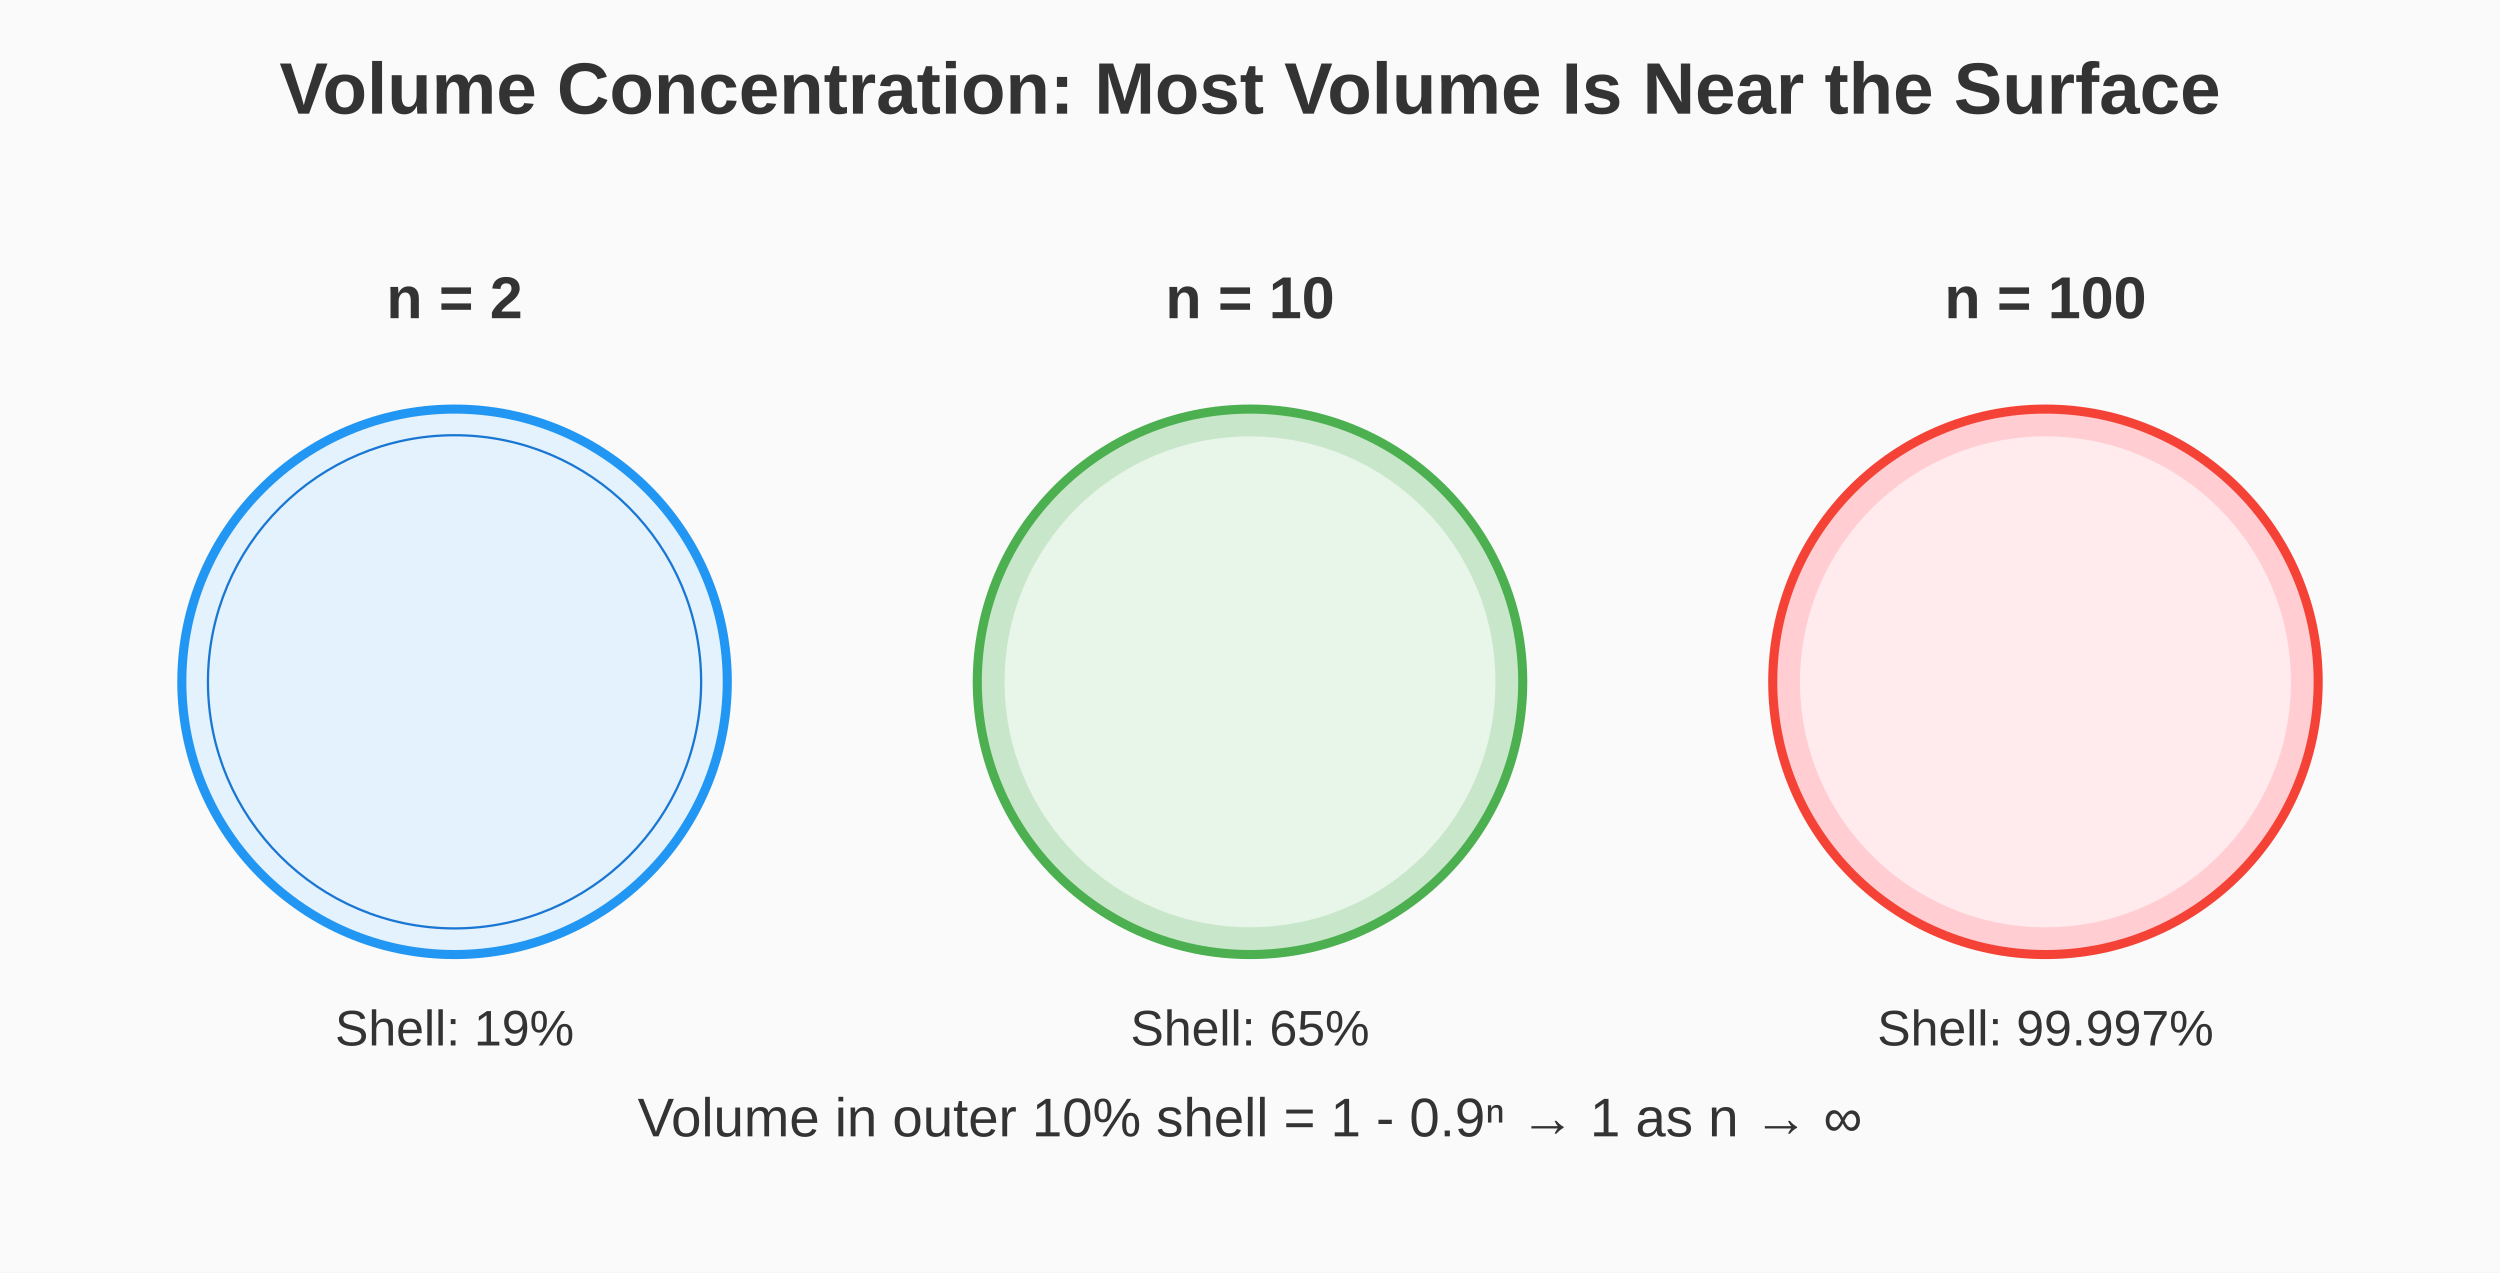
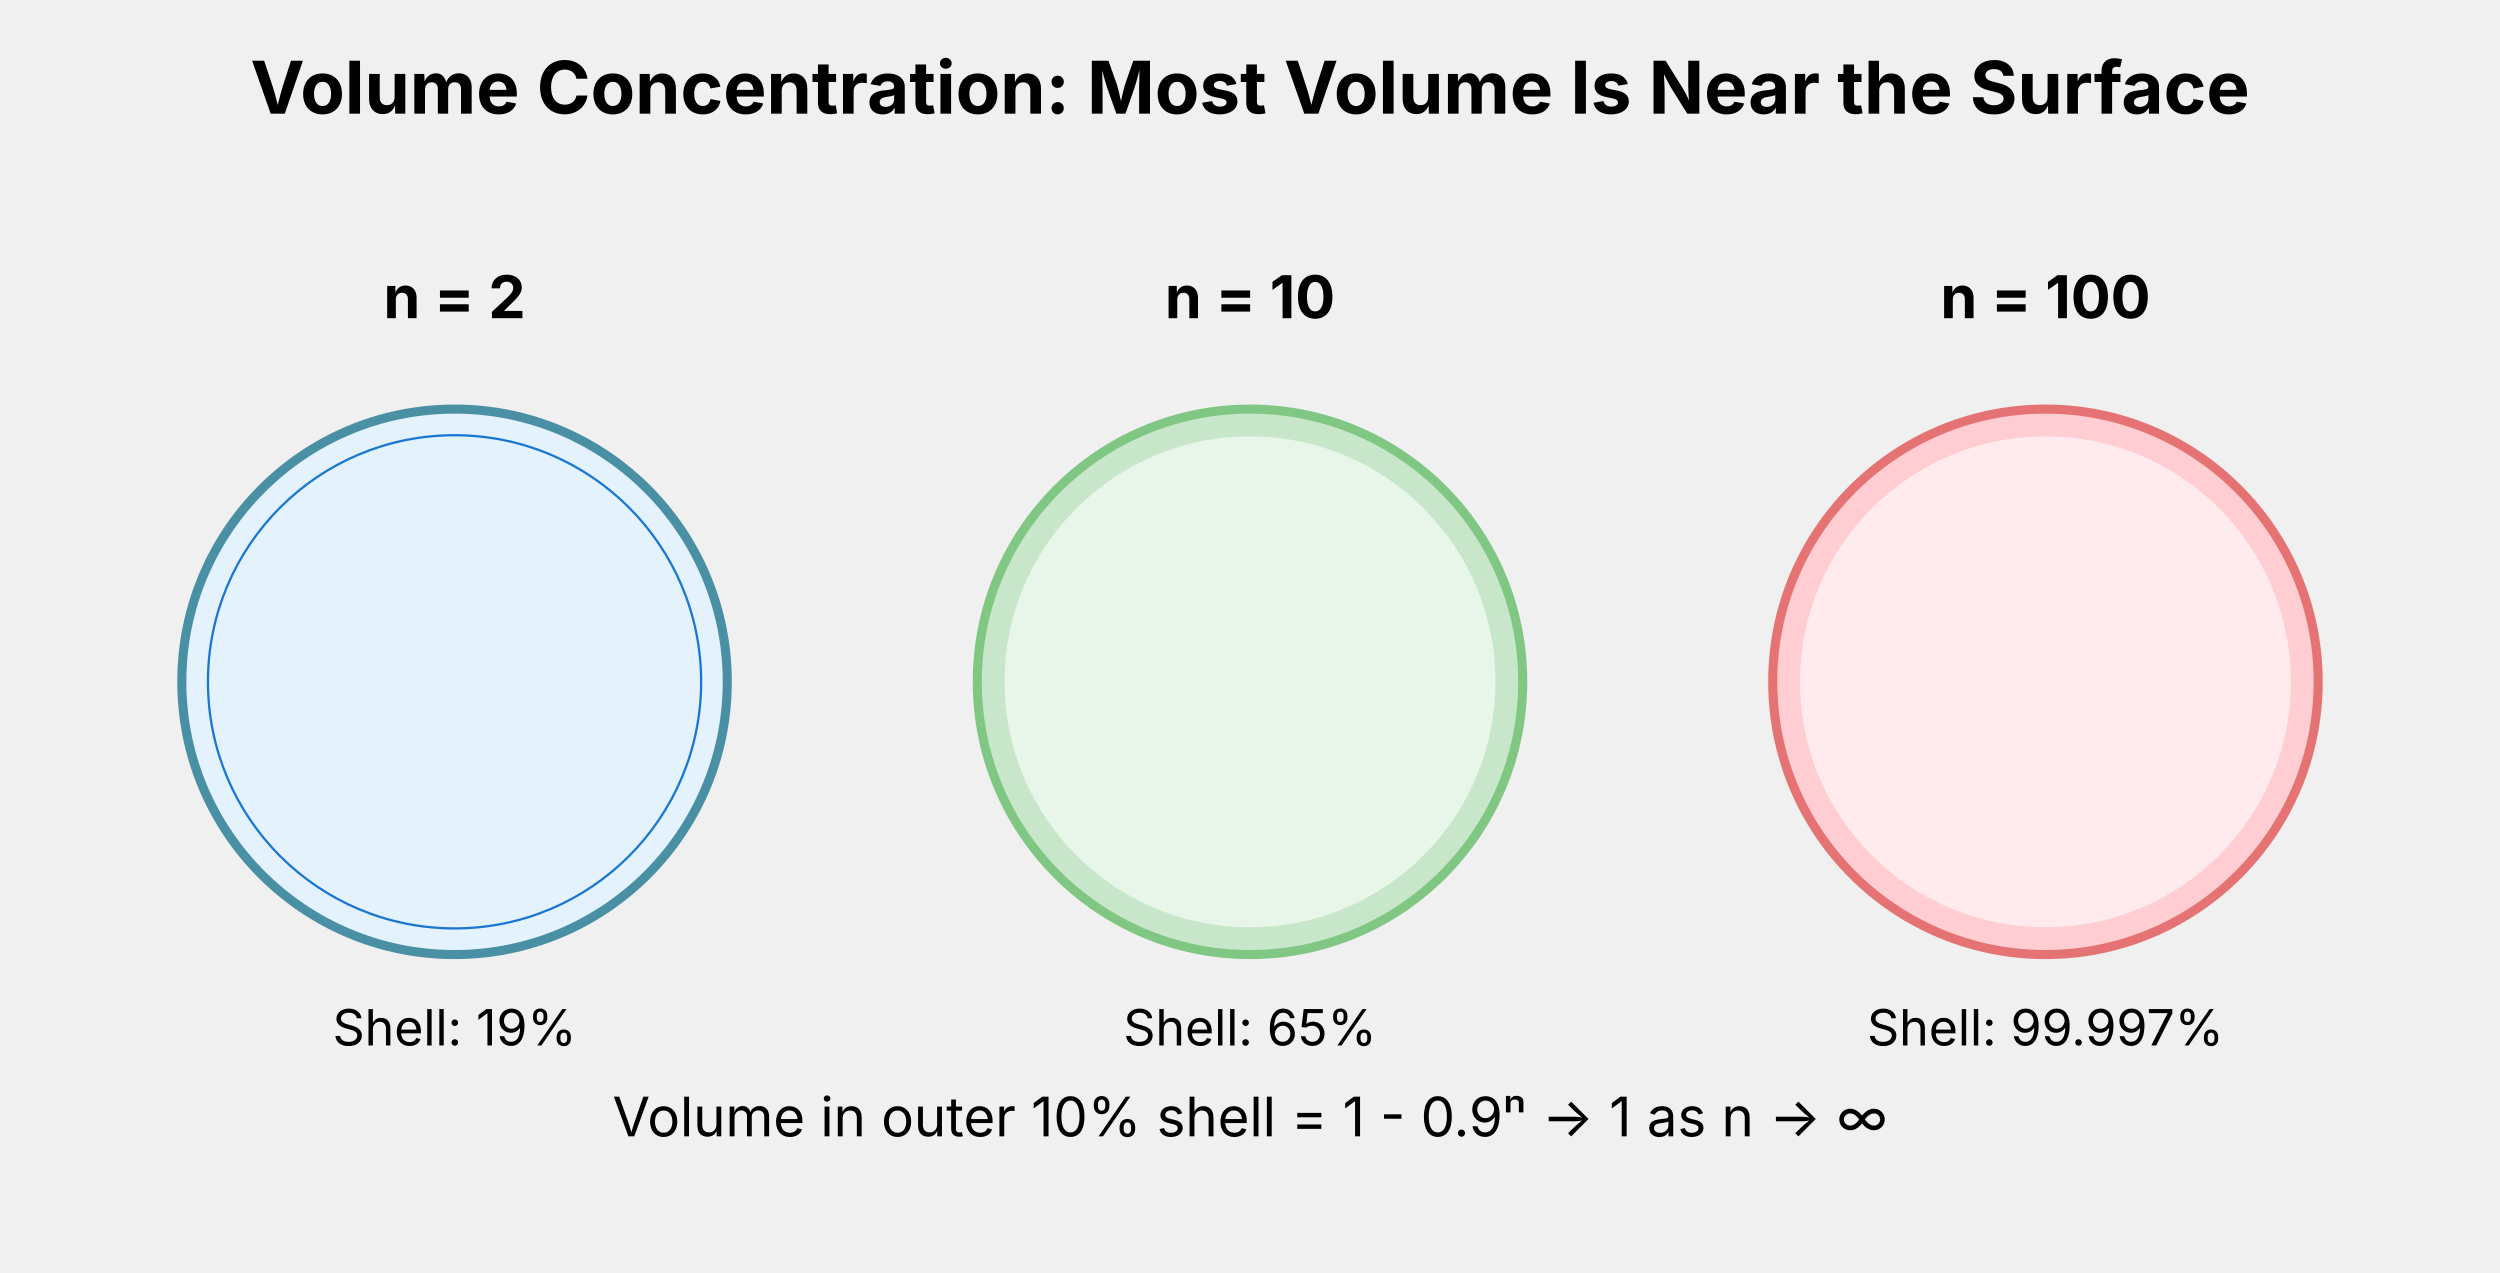
<svg xmlns="http://www.w3.org/2000/svg" viewBox="0 0 550 280">
-   <rect width="550" height="280" fill="#fafafa" />
-   <text x="275" y="25" text-anchor="middle" font-family="Arial, sans-serif" font-size="16" font-weight="bold" fill="#333">Volume Concentration: Most Volume Is Near the Surface</text>
+   <style>
+     /* Light mode (default) */
+     text { fill: #000000; }
+     .label-text { fill: #666666; }
+ 
+     /* Dark mode */
+     @media (prefers-color-scheme: dark) {
+       text { fill: #ffffff; }
+       .label-text { fill: #cccccc; }
+ 
+       text[fill="#000"], text[fill="#000000"], text[fill="#333"], text[fill="#666"] {
+         fill: #ffffff;
+       }
+       text[fill="#fff"], text[fill="#ffffff"], text[fill="white"] {
+         fill: #ffffff;
+       }
+       text[fill="#E57373"] { fill: #ef5350; }
+       text[fill="#81C784"] { fill: #66bb6a; }
+       text[fill="#FFB74D"] { fill: #ffa726; }
+       text[fill="#4A90A4"] { fill: #4fc3f7; }
+     }
+   </style>
+   <text x="275" y="25" text-anchor="middle" font-family="system-ui, -apple-system, sans-serif" font-size="16" font-weight="bold" fill="#333">Volume Concentration: Most Volume Is Near the Surface</text>
  <g transform="translate(100, 150)">
-     <text x="0" y="-80" text-anchor="middle" font-family="Arial, sans-serif" font-size="13" font-weight="bold" fill="#333">n = 2</text>
-     <circle cx="0" cy="0" r="60" fill="#E3F2FD" stroke="#2196F3" stroke-width="2" />
+     <text x="0" y="-80" text-anchor="middle" font-family="system-ui, -apple-system, sans-serif" font-size="13" font-weight="bold" fill="#333">n = 2</text>
+     <circle cx="0" cy="0" r="60" fill="#E3F2FD" stroke="#4A90A4" stroke-width="2" />
    <circle cx="0" cy="0" r="54" fill="#BBDEFB" stroke="#1976D2" stroke-width="1" />
    <circle cx="0" cy="0" r="54" fill="#E3F2FD" />
-     <text x="0" y="80" text-anchor="middle" font-family="Arial, sans-serif" font-size="11" fill="#333">Shell: 19%</text>
+     <text x="0" y="80" text-anchor="middle" font-family="system-ui, -apple-system, sans-serif" font-size="11" fill="#333">Shell: 19%</text>
  </g>
  <g transform="translate(275, 150)">
-     <text x="0" y="-80" text-anchor="middle" font-family="Arial, sans-serif" font-size="13" font-weight="bold" fill="#333">n = 10</text>
-     <circle cx="0" cy="0" r="60" fill="#C8E6C9" stroke="#4CAF50" stroke-width="2" />
+     <text x="0" y="-80" text-anchor="middle" font-family="system-ui, -apple-system, sans-serif" font-size="13" font-weight="bold" fill="#333">n = 10</text>
+     <circle cx="0" cy="0" r="60" fill="#C8E6C9" stroke="#81C784" stroke-width="2" />
    <circle cx="0" cy="0" r="54" fill="#E8F5E9" />
-     <text x="0" y="80" text-anchor="middle" font-family="Arial, sans-serif" font-size="11" fill="#333">Shell: 65%</text>
+     <text x="0" y="80" text-anchor="middle" font-family="system-ui, -apple-system, sans-serif" font-size="11" fill="#333">Shell: 65%</text>
  </g>
  <g transform="translate(450, 150)">
-     <text x="0" y="-80" text-anchor="middle" font-family="Arial, sans-serif" font-size="13" font-weight="bold" fill="#333">n = 100</text>
-     <circle cx="0" cy="0" r="60" fill="#FFCDD2" stroke="#f44336" stroke-width="2" />
+     <text x="0" y="-80" text-anchor="middle" font-family="system-ui, -apple-system, sans-serif" font-size="13" font-weight="bold" fill="#333">n = 100</text>
+     <circle cx="0" cy="0" r="60" fill="#FFCDD2" stroke="#E57373" stroke-width="2" />
    <circle cx="0" cy="0" r="54" fill="#FFEBEE" />
-     <text x="0" y="80" text-anchor="middle" font-family="Arial, sans-serif" font-size="11" fill="#333">Shell: 99.997%</text>
+     <text x="0" y="80" text-anchor="middle" font-family="system-ui, -apple-system, sans-serif" font-size="11" fill="#333">Shell: 99.997%</text>
  </g>
-   <text x="275" y="250" text-anchor="middle" font-family="Arial, sans-serif" font-size="12" fill="#333">
+   <text x="275" y="250" text-anchor="middle" font-family="system-ui, -apple-system, sans-serif" font-size="12" fill="#333">
    Volume in outer 10% shell = 1 - 0.9ⁿ → 1 as n → ∞
  </text>
</svg>
